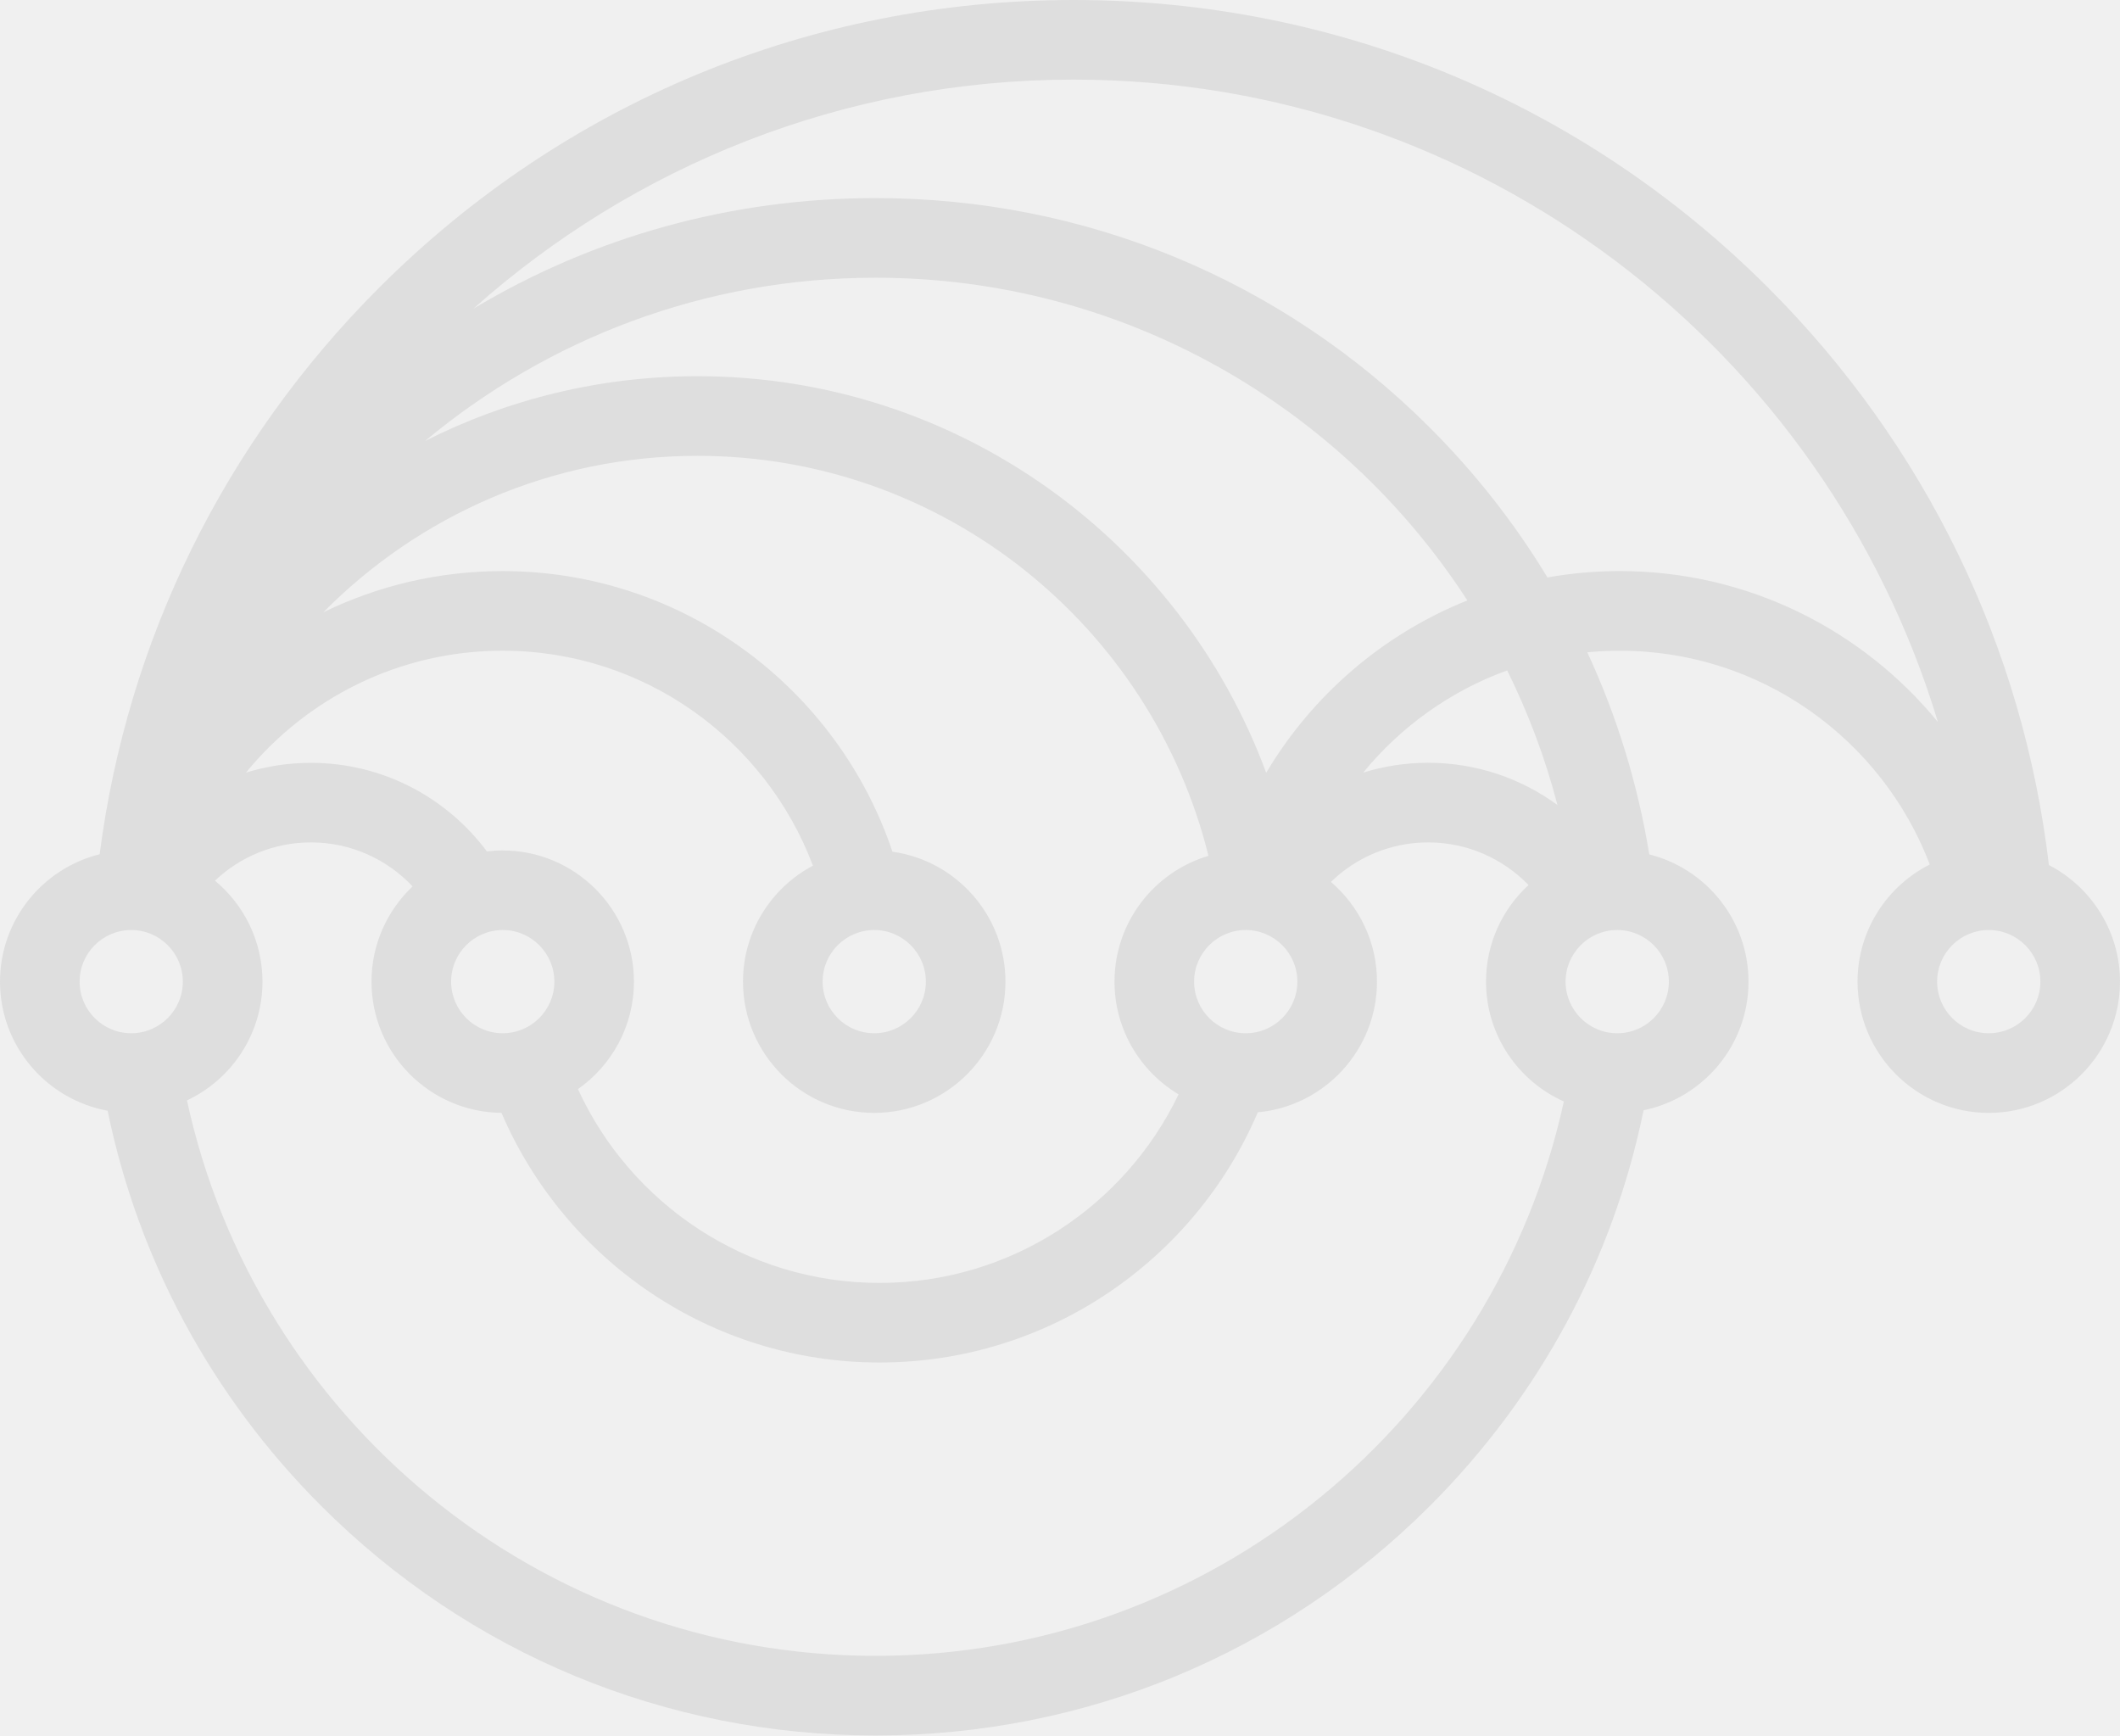
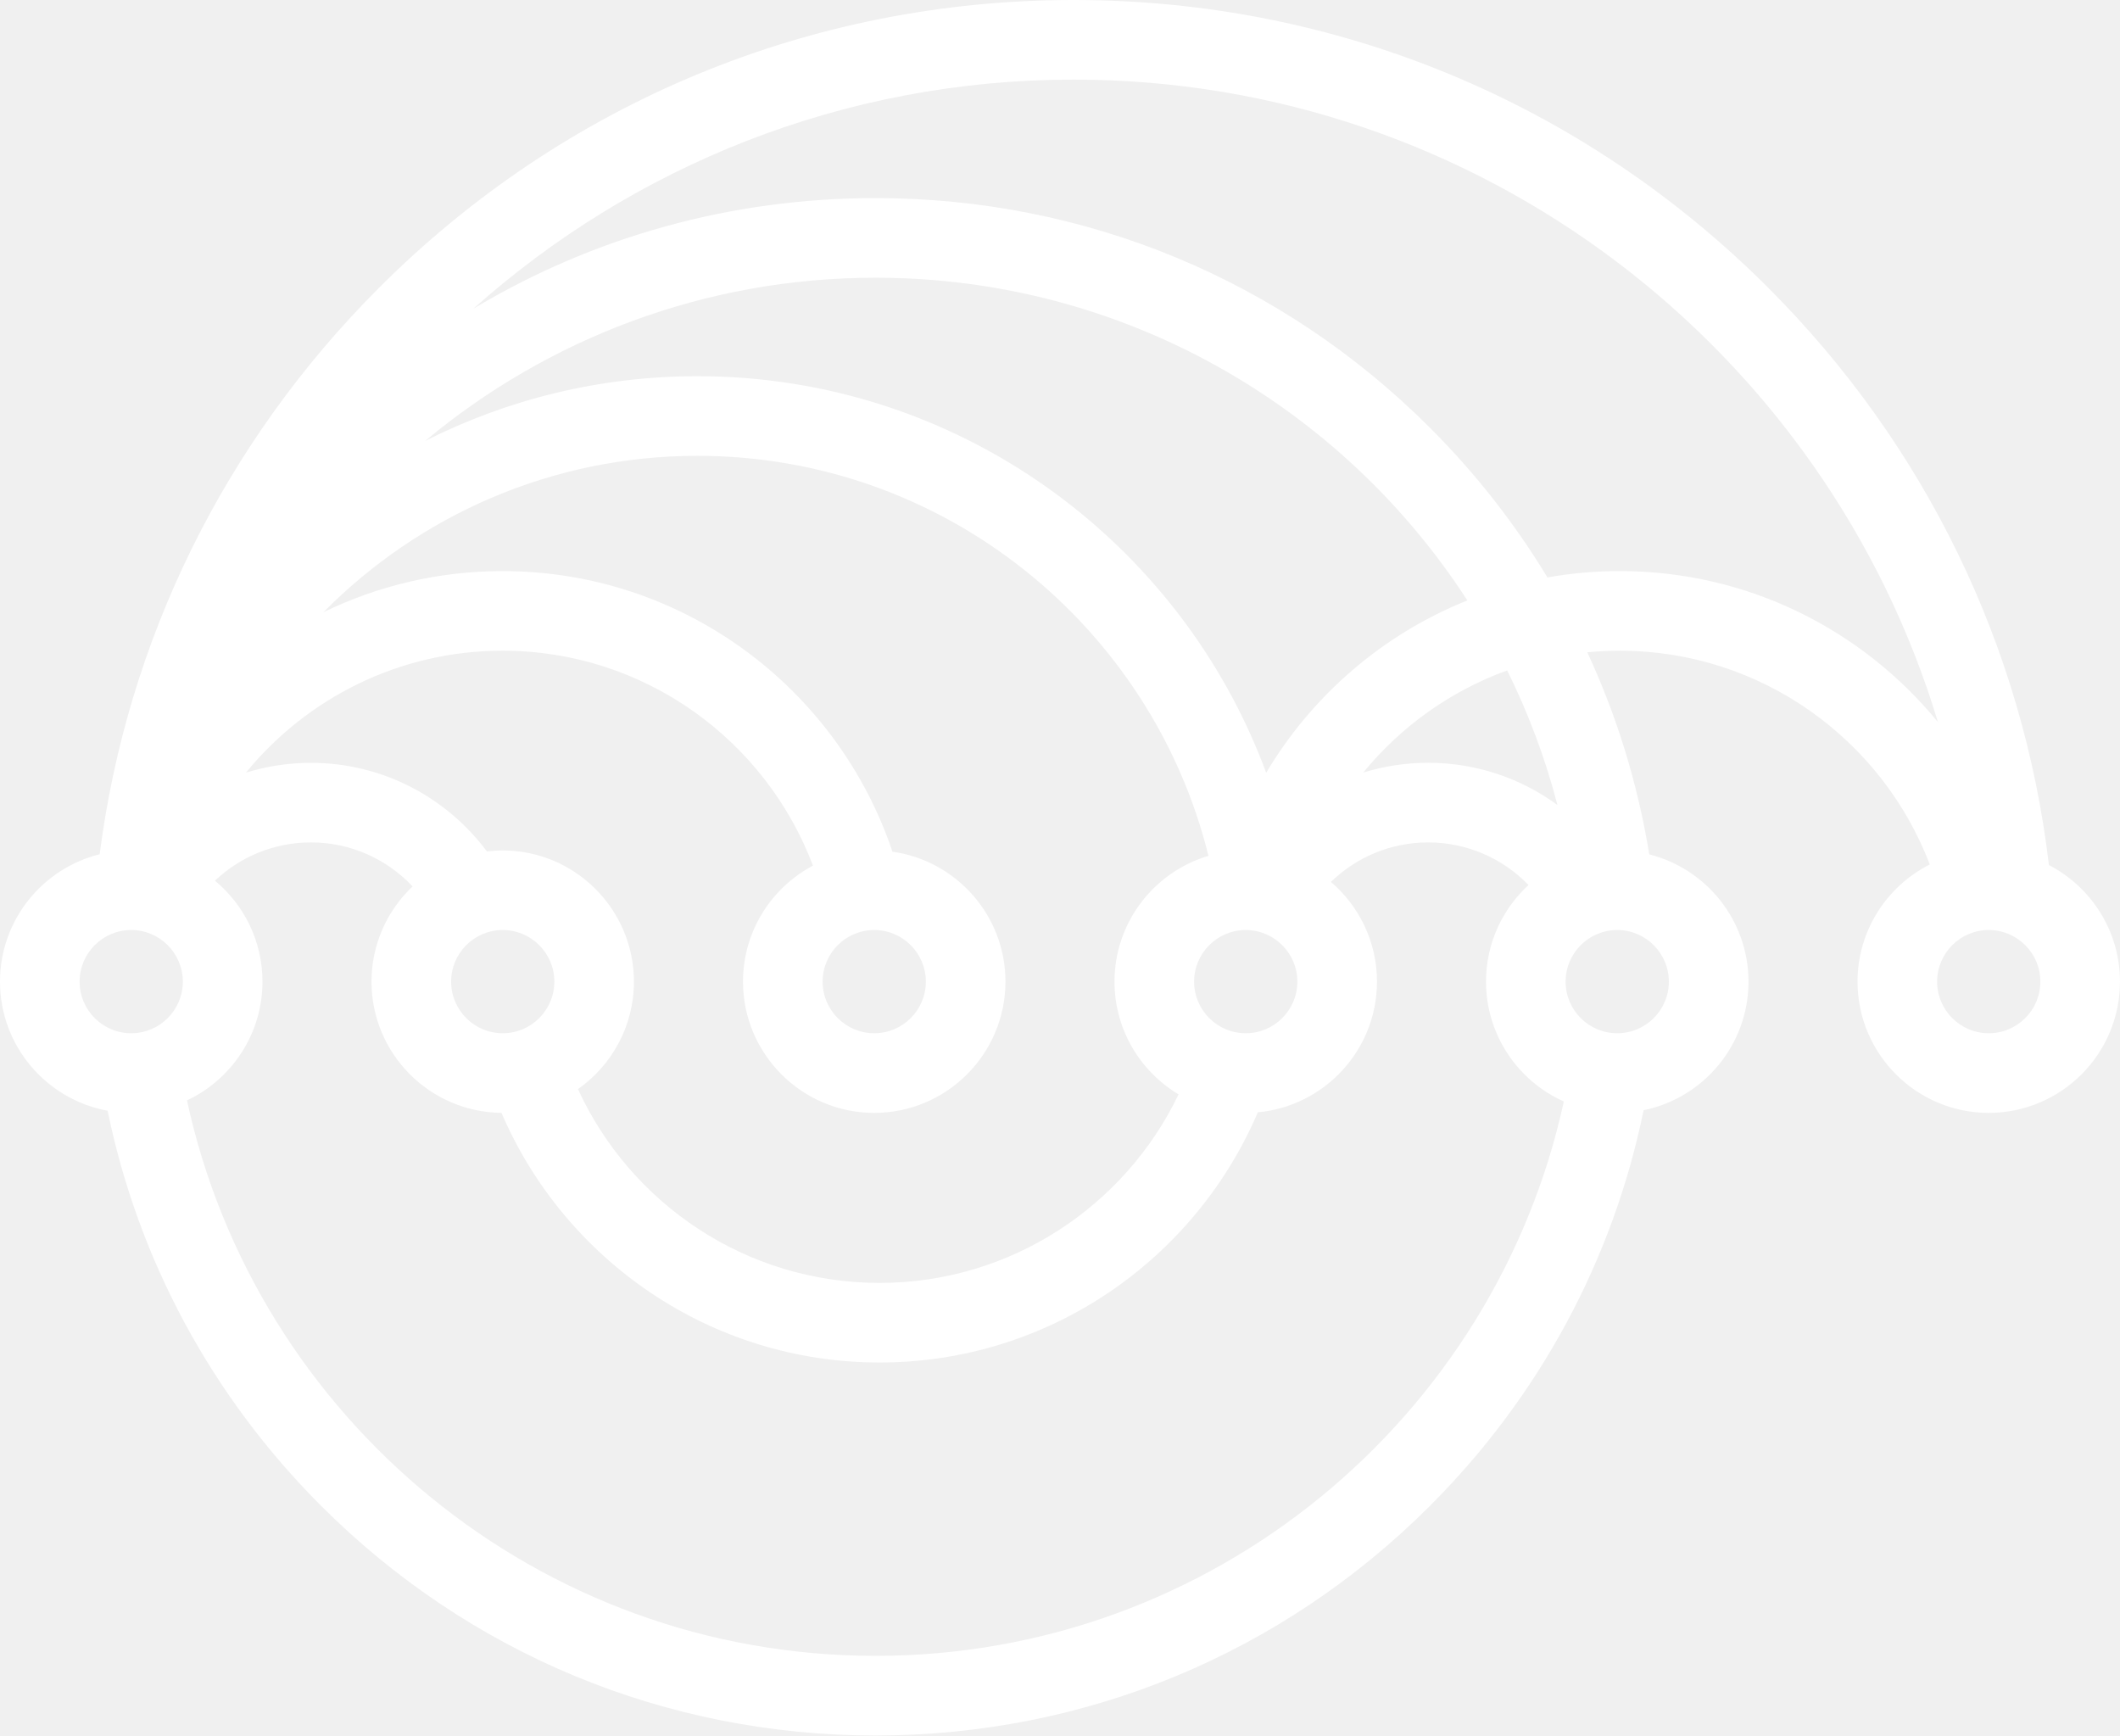
<svg xmlns="http://www.w3.org/2000/svg" xmlns:xlink="http://www.w3.org/1999/xlink" version="1.1" id="Layer_1" x="0px" y="0px" width="99.603px" height="81.531px" viewBox="0 0 99.603 81.531" enable-background="new 0 0 99.603 81.531" xml:space="preserve">
  <g>
    <defs>
      <rect id="SVGID_1_" y="0" width="99.603" height="81.531" />
    </defs>
    <clipPath id="SVGID_2_">
      <use xlink:href="#SVGID_1_" overflow="visible" />
    </clipPath>
-     <path clip-path="url(#SVGID_2_)" fill="#DEDEDE" d="M96.263,40.639c-1.21-10.242-5.787-19.719-13.19-27.123   C74.356,4.8,62.768,0,50.442,0c-12.326,0-23.916,4.8-32.63,13.516c-7.283,7.282-11.831,16.569-13.13,26.616   C1.997,40.798,0,43.229,0,46.116c0,3.021,2.184,5.539,5.056,6.064c1.435,6.983,4.872,13.402,10.03,18.561   c6.958,6.958,16.209,10.79,26.05,10.79c9.839,0,19.091-3.832,26.049-10.79c5.163-5.163,8.604-11.59,10.035-18.583   c2.81-0.574,4.929-3.065,4.929-6.041c0-2.881-1.987-5.306-4.662-5.979c-0.538-3.301-1.518-6.489-2.911-9.493   c0.503-0.049,1.013-0.075,1.53-0.075c6.641,0,12.322,4.178,14.56,10.042c-2.011,1.017-3.394,3.102-3.394,5.504   c0,3.4,2.766,6.166,6.164,6.166c3.4,0,6.166-2.766,6.166-6.166C99.602,43.735,98.244,41.666,96.263,40.639 M59.489,36.304   C55.474,25.439,45.012,17.673,32.77,17.673c-4.599,0-8.947,1.097-12.796,3.042c5.741-4.785,13.121-7.668,21.161-7.668   c11.645,0,21.903,6.044,27.805,15.16C64.972,29.797,61.651,32.667,59.489,36.304 M70.811,31.495   c0.992,2.002,1.788,4.118,2.362,6.323c-1.705-1.247-3.805-1.984-6.074-1.984c-1.062,0-2.087,0.162-3.052,0.461   C65.812,34.139,68.143,32.462,70.811,31.495 M58.528,48.541c-1.337,0-2.426-1.088-2.426-2.425s1.089-2.425,2.426-2.425   s2.425,1.088,2.425,2.425S59.865,48.541,58.528,48.541 M23.613,30.569c6.662,0,12.359,4.204,14.581,10.098   c-1.953,1.036-3.286,3.088-3.286,5.449c0,3.4,2.766,6.166,6.165,6.166c3.4,0,6.166-2.766,6.166-6.166   c0-3.109-2.313-5.686-5.309-6.104c-2.57-7.654-9.809-13.183-18.317-13.183c-3.017,0-5.873,0.695-8.42,1.934   c4.486-4.535,10.708-7.349,17.576-7.349c11.59,0,21.34,8.015,24.008,18.792c-2.55,0.757-4.415,3.119-4.415,5.911   c0,2.247,1.209,4.217,3.01,5.295c-2.513,5.235-7.866,8.858-14.05,8.858c-6.282,0-11.706-3.738-14.168-9.105   c1.589-1.116,2.63-2.962,2.63-5.047c0-3.398-2.766-6.165-6.166-6.165c-0.251,0-0.498,0.017-0.742,0.046   c-1.881-2.524-4.888-4.162-8.27-4.162c-1.062,0-2.087,0.162-3.052,0.461C14.415,32.802,18.758,30.569,23.613,30.569 M41.074,43.691   c1.337,0,2.425,1.088,2.425,2.425s-1.088,2.425-2.425,2.425c-1.337,0-2.425-1.088-2.425-2.425   C38.649,44.778,39.737,43.691,41.074,43.691 M23.62,43.691c1.337,0,2.425,1.088,2.425,2.425s-1.088,2.425-2.425,2.425   s-2.425-1.088-2.425-2.425C21.194,44.778,22.282,43.691,23.62,43.691 M3.74,46.116c0-1.337,1.088-2.425,2.425-2.425   s2.425,1.088,2.425,2.425s-1.088,2.425-2.425,2.425S3.74,47.453,3.74,46.116 M41.135,77.79c-15.848,0-29.127-11.197-32.35-26.094   c2.093-0.987,3.546-3.116,3.546-5.58c0-1.906-0.869-3.612-2.232-4.743c1.177-1.114,2.764-1.798,4.509-1.798   c1.881,0,3.578,0.795,4.777,2.067c-1.188,1.124-1.931,2.714-1.931,4.474c0,3.38,2.734,6.132,6.107,6.164   c2.955,6.89,9.803,11.729,17.762,11.729c7.969,0,14.825-4.851,17.772-11.754c3.135-0.288,5.599-2.93,5.599-6.139   c0-1.873-0.842-3.553-2.164-4.685c1.183-1.148,2.794-1.856,4.568-1.856c1.85,0,3.521,0.769,4.717,2.002   c-1.228,1.128-1.998,2.745-1.998,4.539c0,2.507,1.504,4.667,3.656,5.63C70.232,66.618,56.965,77.79,41.135,77.79 M75.982,48.541   c-1.338,0-2.426-1.088-2.426-2.425s1.088-2.425,2.426-2.425c1.337,0,2.425,1.088,2.425,2.425   C78.408,47.453,77.32,48.541,75.982,48.541 M76.104,26.828c-1.159,0-2.297,0.103-3.401,0.3c-1.529-2.528-3.375-4.889-5.519-7.032   c-6.958-6.958-16.209-10.79-26.05-10.79c-6.761,0-13.244,1.809-18.896,5.198C29.738,7.812,39.622,3.74,50.44,3.74   c19.134,0,35.348,12.739,40.608,30.18C87.505,29.594,82.122,26.828,76.104,26.828 M93.436,48.541c-1.337,0-2.425-1.088-2.425-2.425   s1.088-2.425,2.425-2.425c1.338,0,2.426,1.088,2.426,2.425C95.862,47.453,94.774,48.541,93.436,48.541" />
+     <path clip-path="url(#SVGID_2_)" fill="#ffffff" d="M96.263,40.639c-1.21-10.242-5.787-19.719-13.19-27.123   C74.356,4.8,62.768,0,50.442,0c-12.326,0-23.916,4.8-32.63,13.516c-7.283,7.282-11.831,16.569-13.13,26.616   C1.997,40.798,0,43.229,0,46.116c0,3.021,2.184,5.539,5.056,6.064c1.435,6.983,4.872,13.402,10.03,18.561   c6.958,6.958,16.209,10.79,26.05,10.79c9.839,0,19.091-3.832,26.049-10.79c5.163-5.163,8.604-11.59,10.035-18.583   c2.81-0.574,4.929-3.065,4.929-6.041c0-2.881-1.987-5.306-4.662-5.979c-0.538-3.301-1.518-6.489-2.911-9.493   c0.503-0.049,1.013-0.075,1.53-0.075c6.641,0,12.322,4.178,14.56,10.042c-2.011,1.017-3.394,3.102-3.394,5.504   c0,3.4,2.766,6.166,6.164,6.166c3.4,0,6.166-2.766,6.166-6.166C99.602,43.735,98.244,41.666,96.263,40.639 M59.489,36.304   C55.474,25.439,45.012,17.673,32.77,17.673c-4.599,0-8.947,1.097-12.796,3.042c5.741-4.785,13.121-7.668,21.161-7.668   c11.645,0,21.903,6.044,27.805,15.16C64.972,29.797,61.651,32.667,59.489,36.304 M70.811,31.495   c0.992,2.002,1.788,4.118,2.362,6.323c-1.705-1.247-3.805-1.984-6.074-1.984c-1.062,0-2.087,0.162-3.052,0.461   C65.812,34.139,68.143,32.462,70.811,31.495 M58.528,48.541c-1.337,0-2.426-1.088-2.426-2.425s1.089-2.425,2.426-2.425   s2.425,1.088,2.425,2.425S59.865,48.541,58.528,48.541 M23.613,30.569c6.662,0,12.359,4.204,14.581,10.098   c-1.953,1.036-3.286,3.088-3.286,5.449c0,3.4,2.766,6.166,6.165,6.166c3.4,0,6.166-2.766,6.166-6.166   c0-3.109-2.313-5.686-5.309-6.104c-2.57-7.654-9.809-13.183-18.317-13.183c-3.017,0-5.873,0.695-8.42,1.934   c4.486-4.535,10.708-7.349,17.576-7.349c11.59,0,21.34,8.015,24.008,18.792c-2.55,0.757-4.415,3.119-4.415,5.911   c0,2.247,1.209,4.217,3.01,5.295c-2.513,5.235-7.866,8.858-14.05,8.858c-6.282,0-11.706-3.738-14.168-9.105   c1.589-1.116,2.63-2.962,2.63-5.047c0-3.398-2.766-6.165-6.166-6.165c-0.251,0-0.498,0.017-0.742,0.046   c-1.881-2.524-4.888-4.162-8.27-4.162c-1.062,0-2.087,0.162-3.052,0.461C14.415,32.802,18.758,30.569,23.613,30.569 M41.074,43.691   c1.337,0,2.425,1.088,2.425,2.425s-1.088,2.425-2.425,2.425c-1.337,0-2.425-1.088-2.425-2.425   C38.649,44.778,39.737,43.691,41.074,43.691 M23.62,43.691c1.337,0,2.425,1.088,2.425,2.425s-1.088,2.425-2.425,2.425   s-2.425-1.088-2.425-2.425C21.194,44.778,22.282,43.691,23.62,43.691 M3.74,46.116c0-1.337,1.088-2.425,2.425-2.425   s2.425,1.088,2.425,2.425s-1.088,2.425-2.425,2.425S3.74,47.453,3.74,46.116 M41.135,77.79c-15.848,0-29.127-11.197-32.35-26.094   c2.093-0.987,3.546-3.116,3.546-5.58c0-1.906-0.869-3.612-2.232-4.743c1.177-1.114,2.764-1.798,4.509-1.798   c1.881,0,3.578,0.795,4.777,2.067c-1.188,1.124-1.931,2.714-1.931,4.474c0,3.38,2.734,6.132,6.107,6.164   c2.955,6.89,9.803,11.729,17.762,11.729c7.969,0,14.825-4.851,17.772-11.754c3.135-0.288,5.599-2.93,5.599-6.139   c0-1.873-0.842-3.553-2.164-4.685c1.183-1.148,2.794-1.856,4.568-1.856c1.85,0,3.521,0.769,4.717,2.002   c-1.228,1.128-1.998,2.745-1.998,4.539c0,2.507,1.504,4.667,3.656,5.63C70.232,66.618,56.965,77.79,41.135,77.79 M75.982,48.541   c-1.338,0-2.426-1.088-2.426-2.425s1.088-2.425,2.426-2.425c1.337,0,2.425,1.088,2.425,2.425   C78.408,47.453,77.32,48.541,75.982,48.541 M76.104,26.828c-1.159,0-2.297,0.103-3.401,0.3c-1.529-2.528-3.375-4.889-5.519-7.032   c-6.958-6.958-16.209-10.79-26.05-10.79c-6.761,0-13.244,1.809-18.896,5.198C29.738,7.812,39.622,3.74,50.44,3.74   c19.134,0,35.348,12.739,40.608,30.18C87.505,29.594,82.122,26.828,76.104,26.828 M93.436,48.541c-1.337,0-2.425-1.088-2.425-2.425   s1.088-2.425,2.425-2.425c1.338,0,2.426,1.088,2.426,2.425C95.862,47.453,94.774,48.541,93.436,48.541" />
  </g>
</svg>
